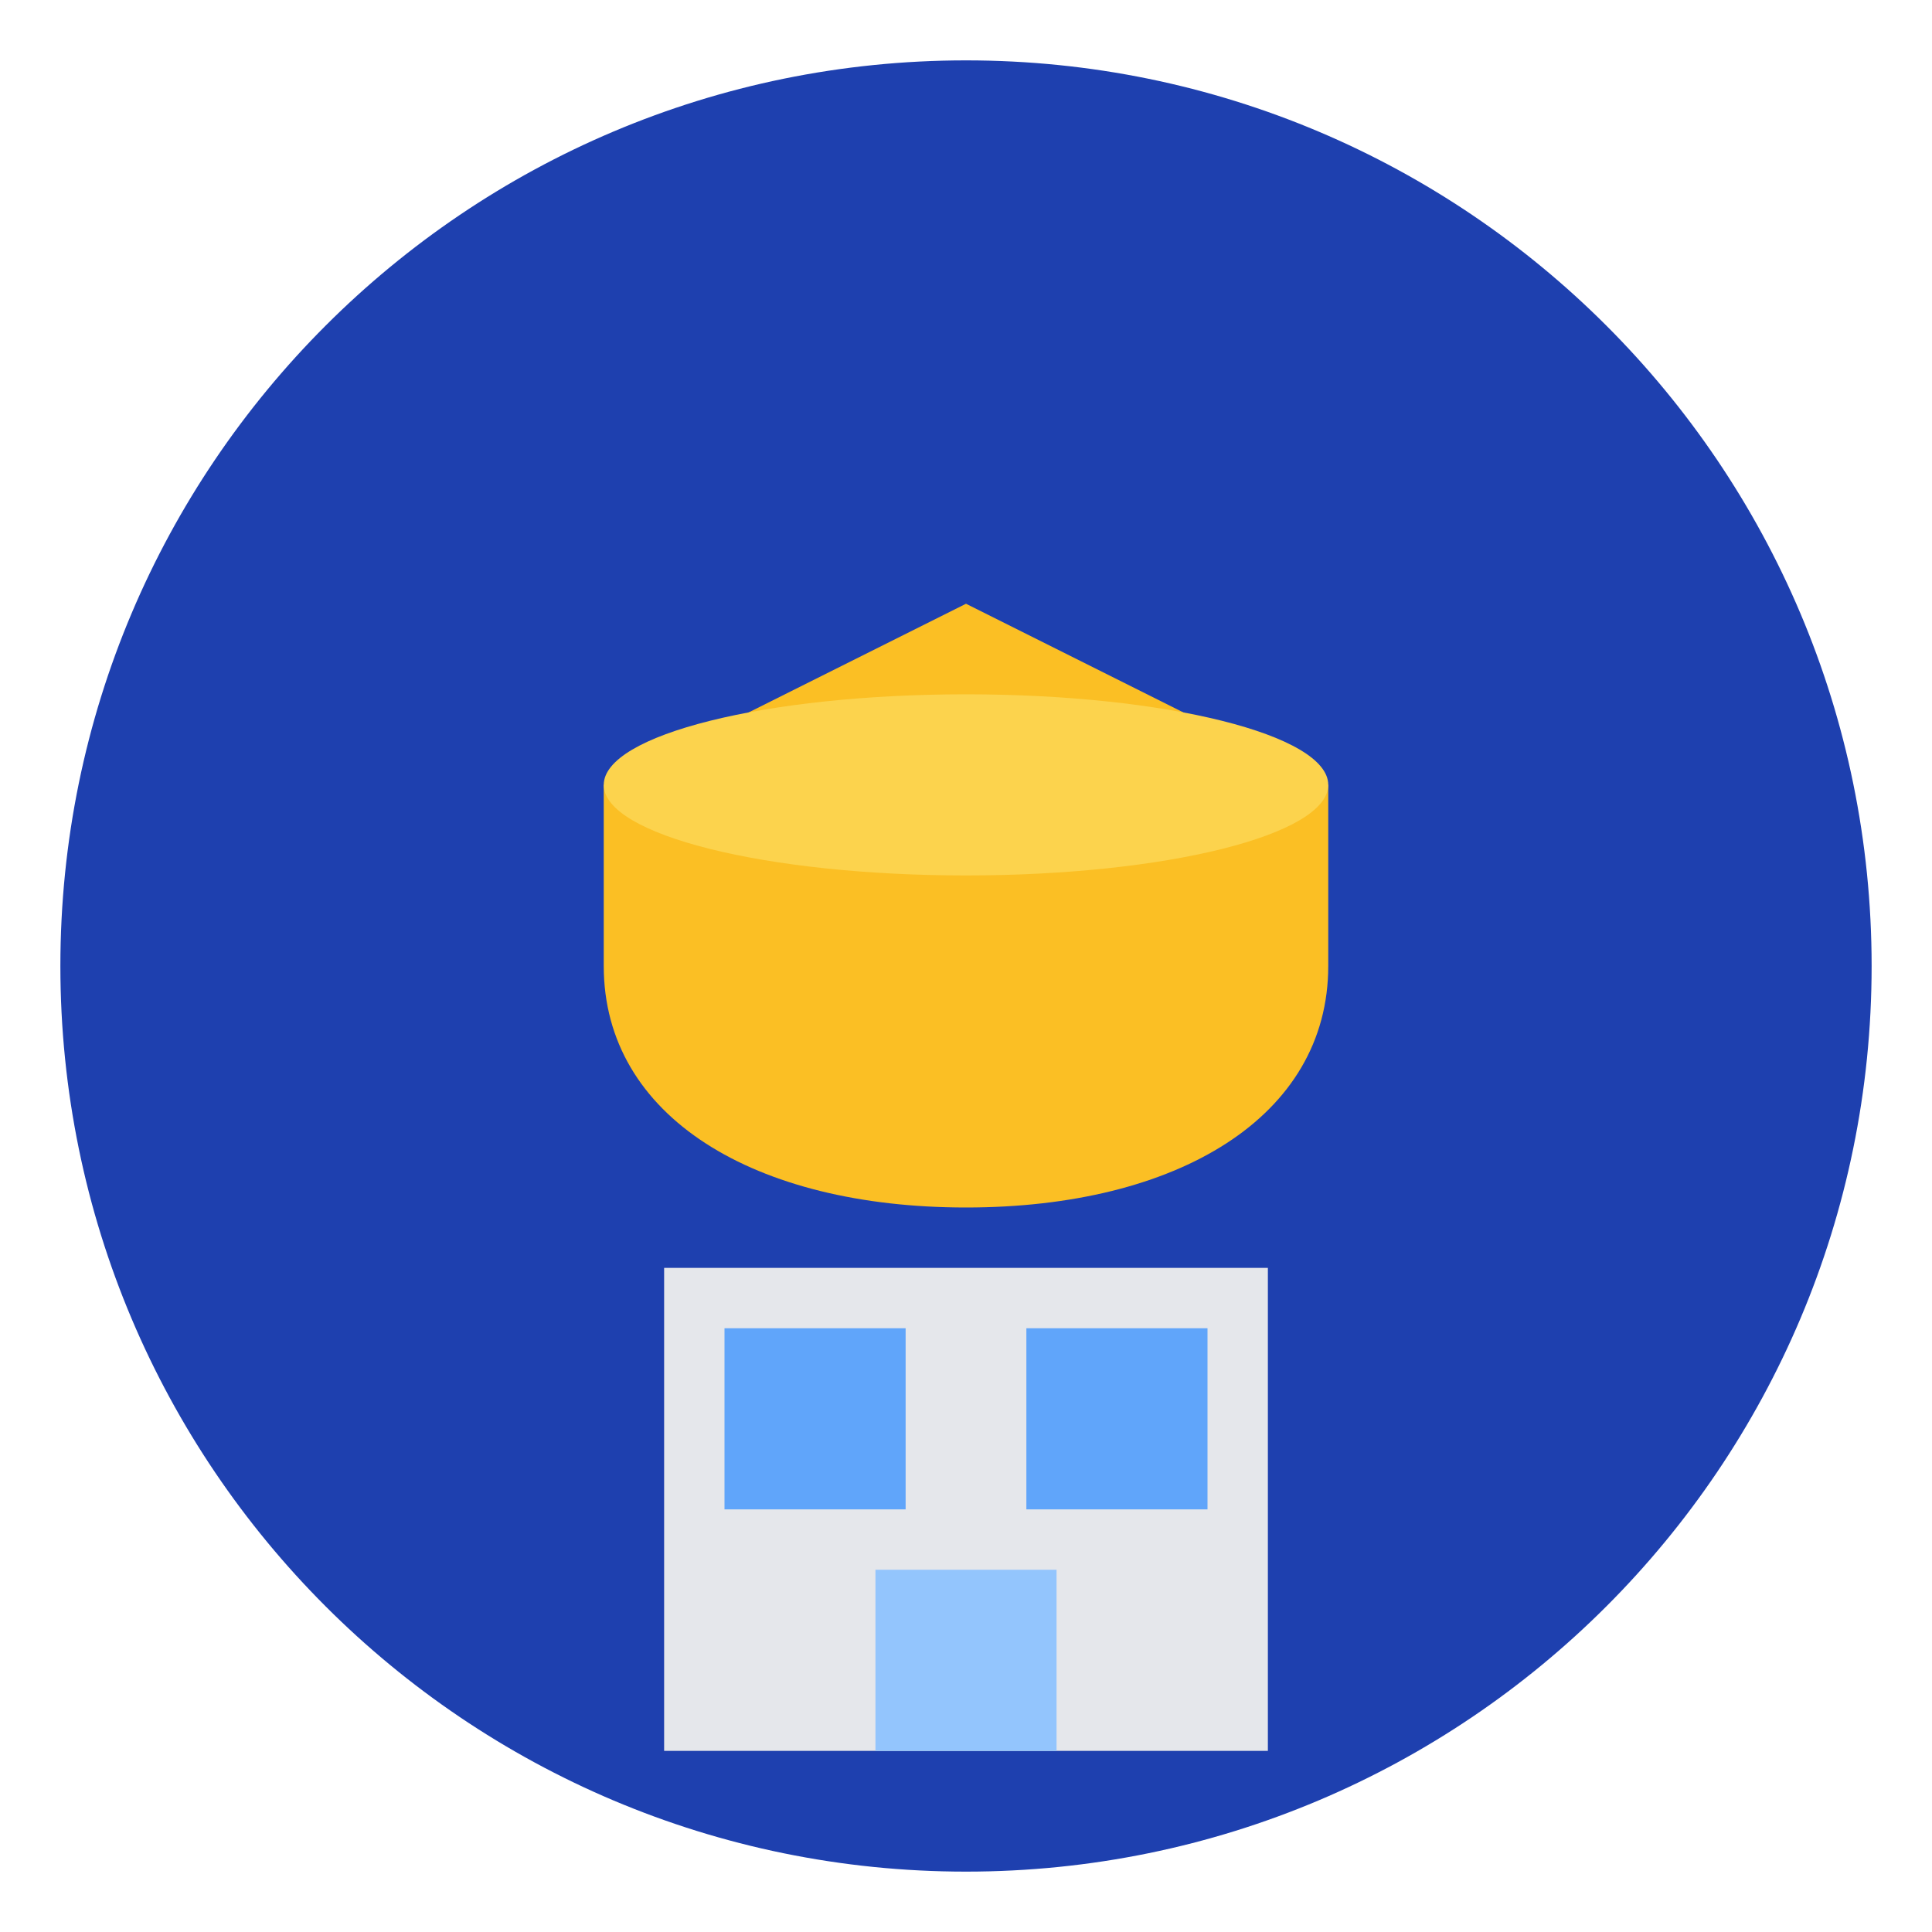
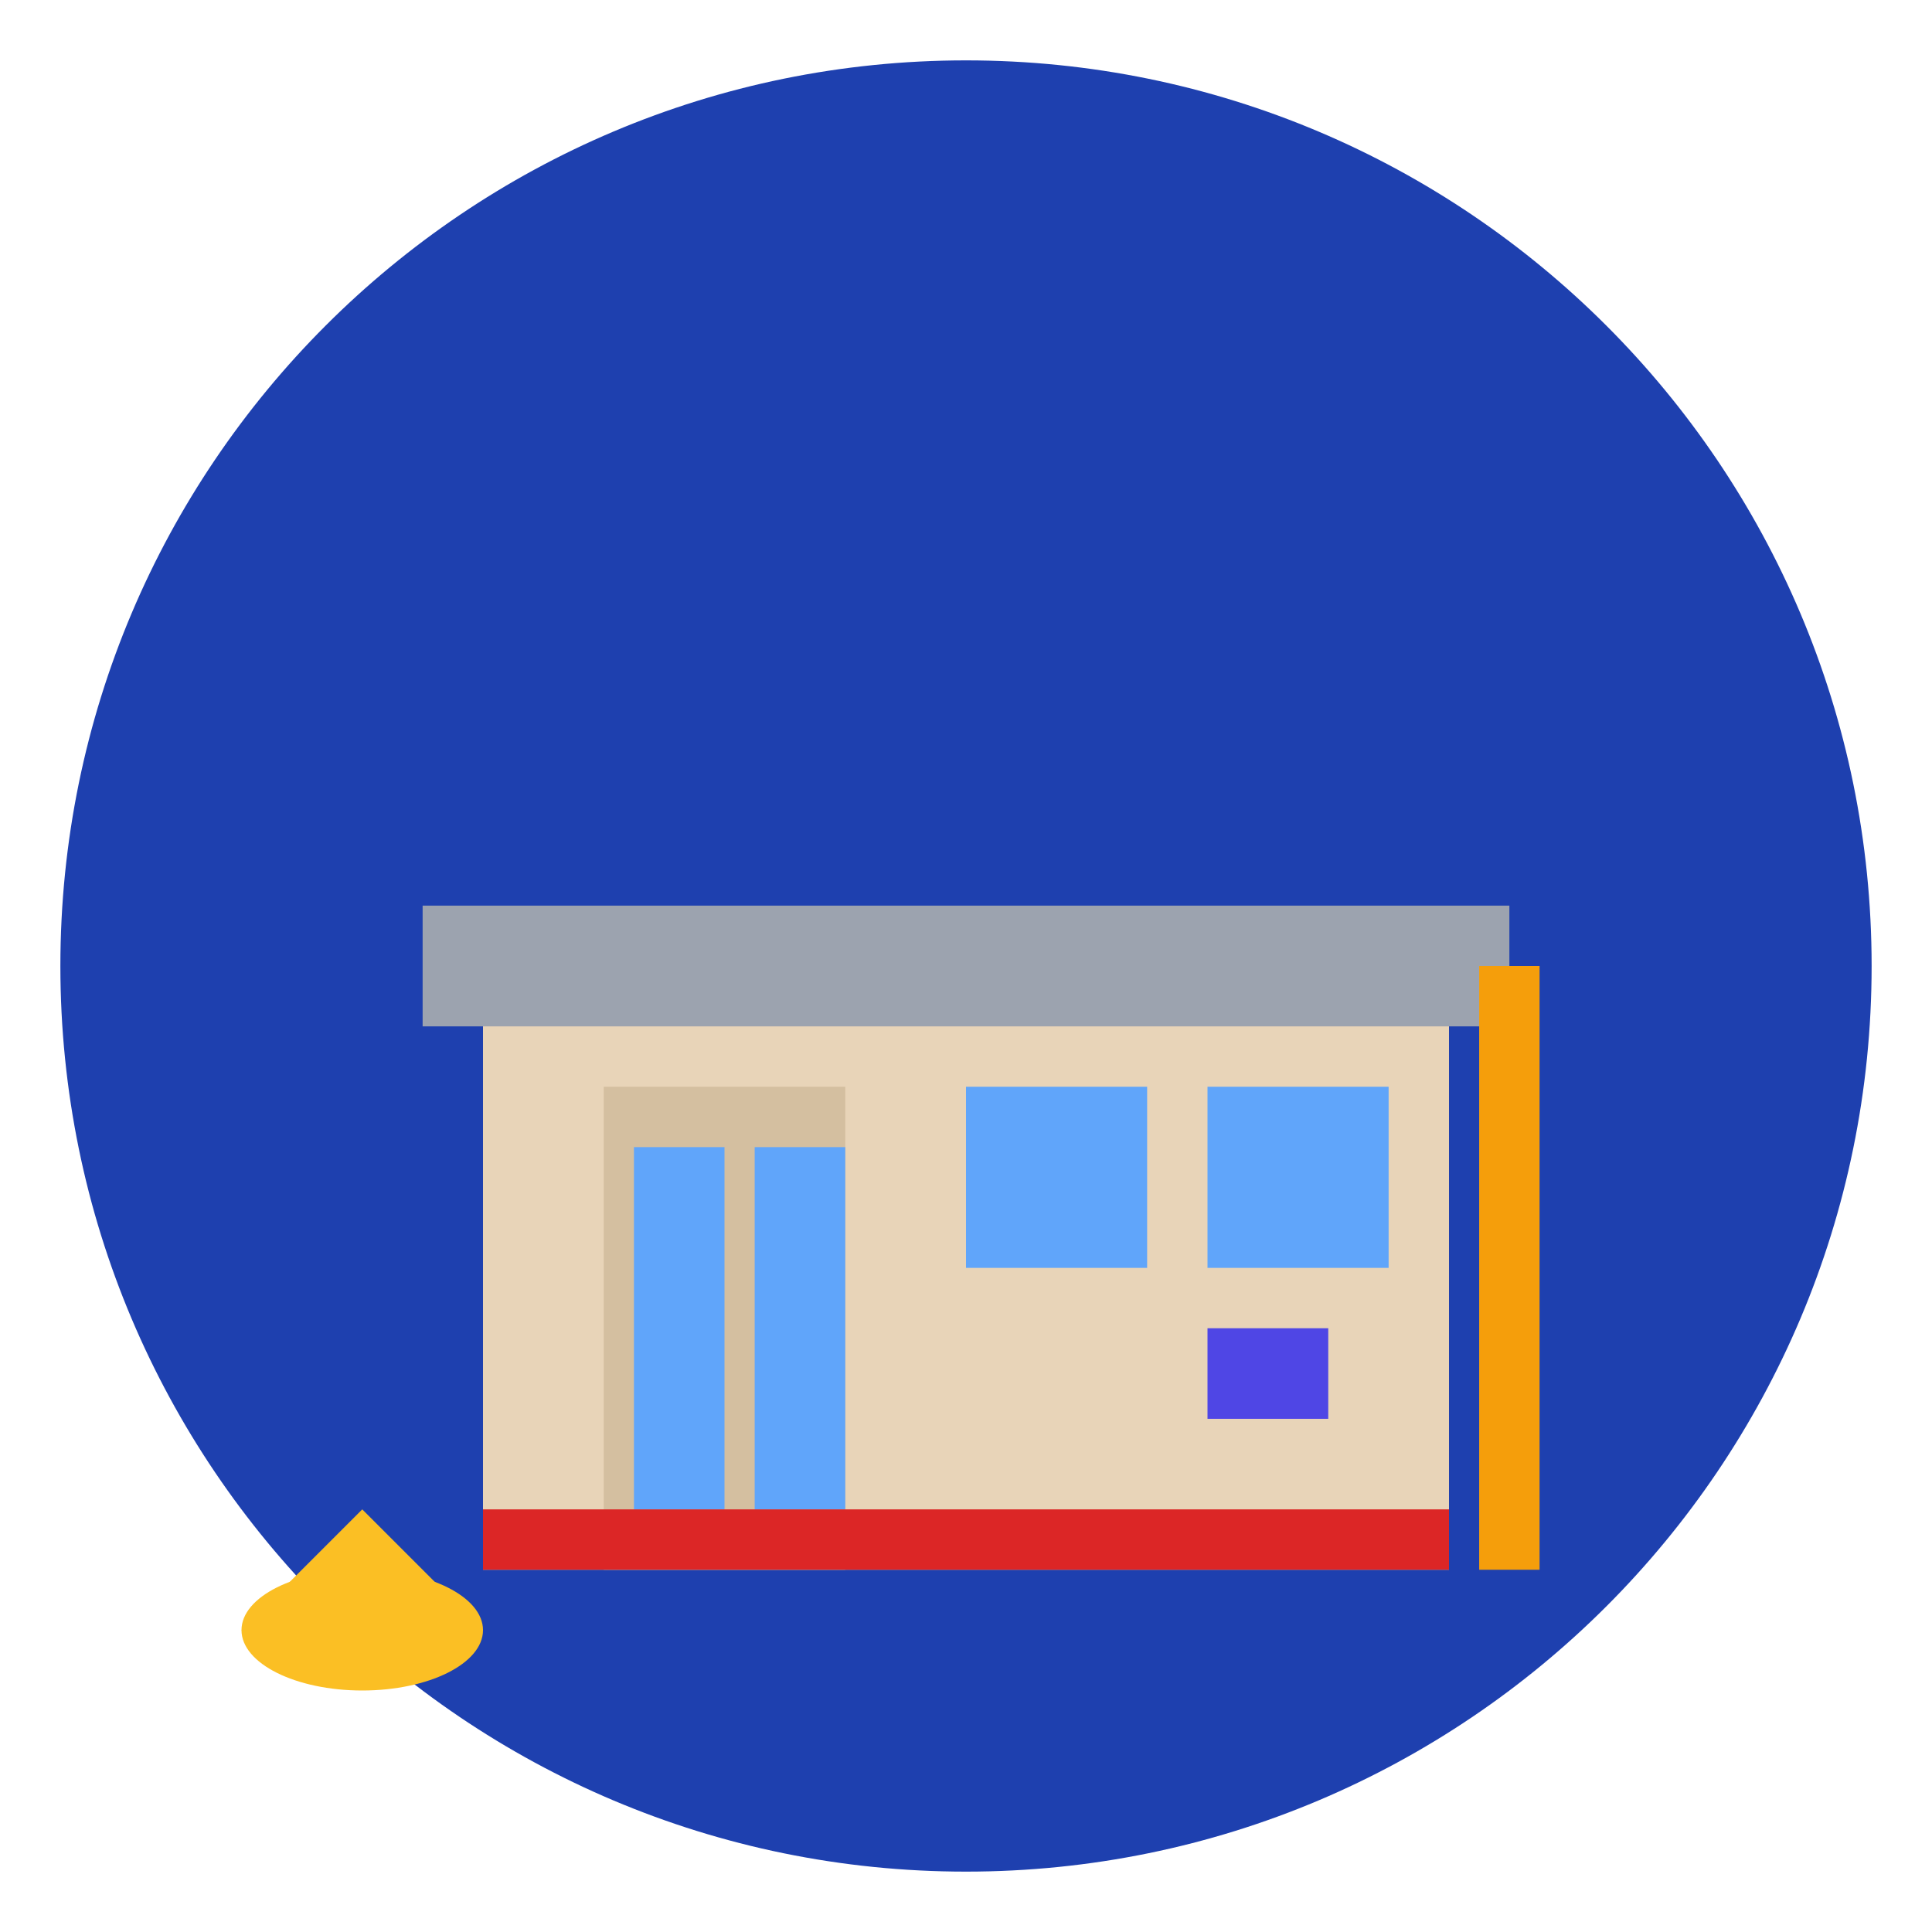
<svg xmlns="http://www.w3.org/2000/svg" width="32" height="32" viewBox="0 0 32 32" fill="none">
  <circle cx="16" cy="16" r="15" fill="#1e40af" />
-   <path d="M16 10 L22 13 L22 16 C22 18.5 19.5 20 16 20 C12.5 20 10 18.5 10 16 L10 13 Z" fill="#fbbf24" />
-   <ellipse cx="16" cy="13" rx="6" ry="1.5" fill="#fcd34d" />
-   <rect x="11" y="21" width="10" height="8" fill="#e5e7eb" />
-   <rect x="12" y="22" width="3" height="3" fill="#60a5fa" />
-   <rect x="17" y="22" width="3" height="3" fill="#60a5fa" />
-   <rect x="14.5" y="26" width="3" height="3" fill="#93c5fd" />
+   <rect x="8" y="16" width="16" height="10" fill="#e8d4b8" />
+   <rect x="7" y="15" width="18" height="2" fill="#9ca3af" />
+   <rect x="10" y="18" width="4" height="8" fill="#d4bfa0" />
+   <rect x="10.5" y="19" width="1.5" height="6" fill="#60a5fa" />
+   <rect x="12.5" y="19" width="1.5" height="6" fill="#60a5fa" />
+   <rect x="16" y="18" width="3" height="3" fill="#60a5fa" />
+   <rect x="20" y="18" width="3" height="3" fill="#60a5fa" />
+   <rect x="8" y="25" width="16" height="1" fill="#dc2626" />
+   <rect x="20" y="22" width="2" height="1.5" fill="#4f46e5" />
+   <line x1="25" y1="16" x2="25" y2="26" stroke="#f59e0b" stroke-width="1" />
+   <ellipse cx="6" cy="27" rx="2" ry="1" fill="#fbbf24" />
+   <path d="M4 27 L6 25 L8 27 Z" fill="#fbbf24" />
</svg>
